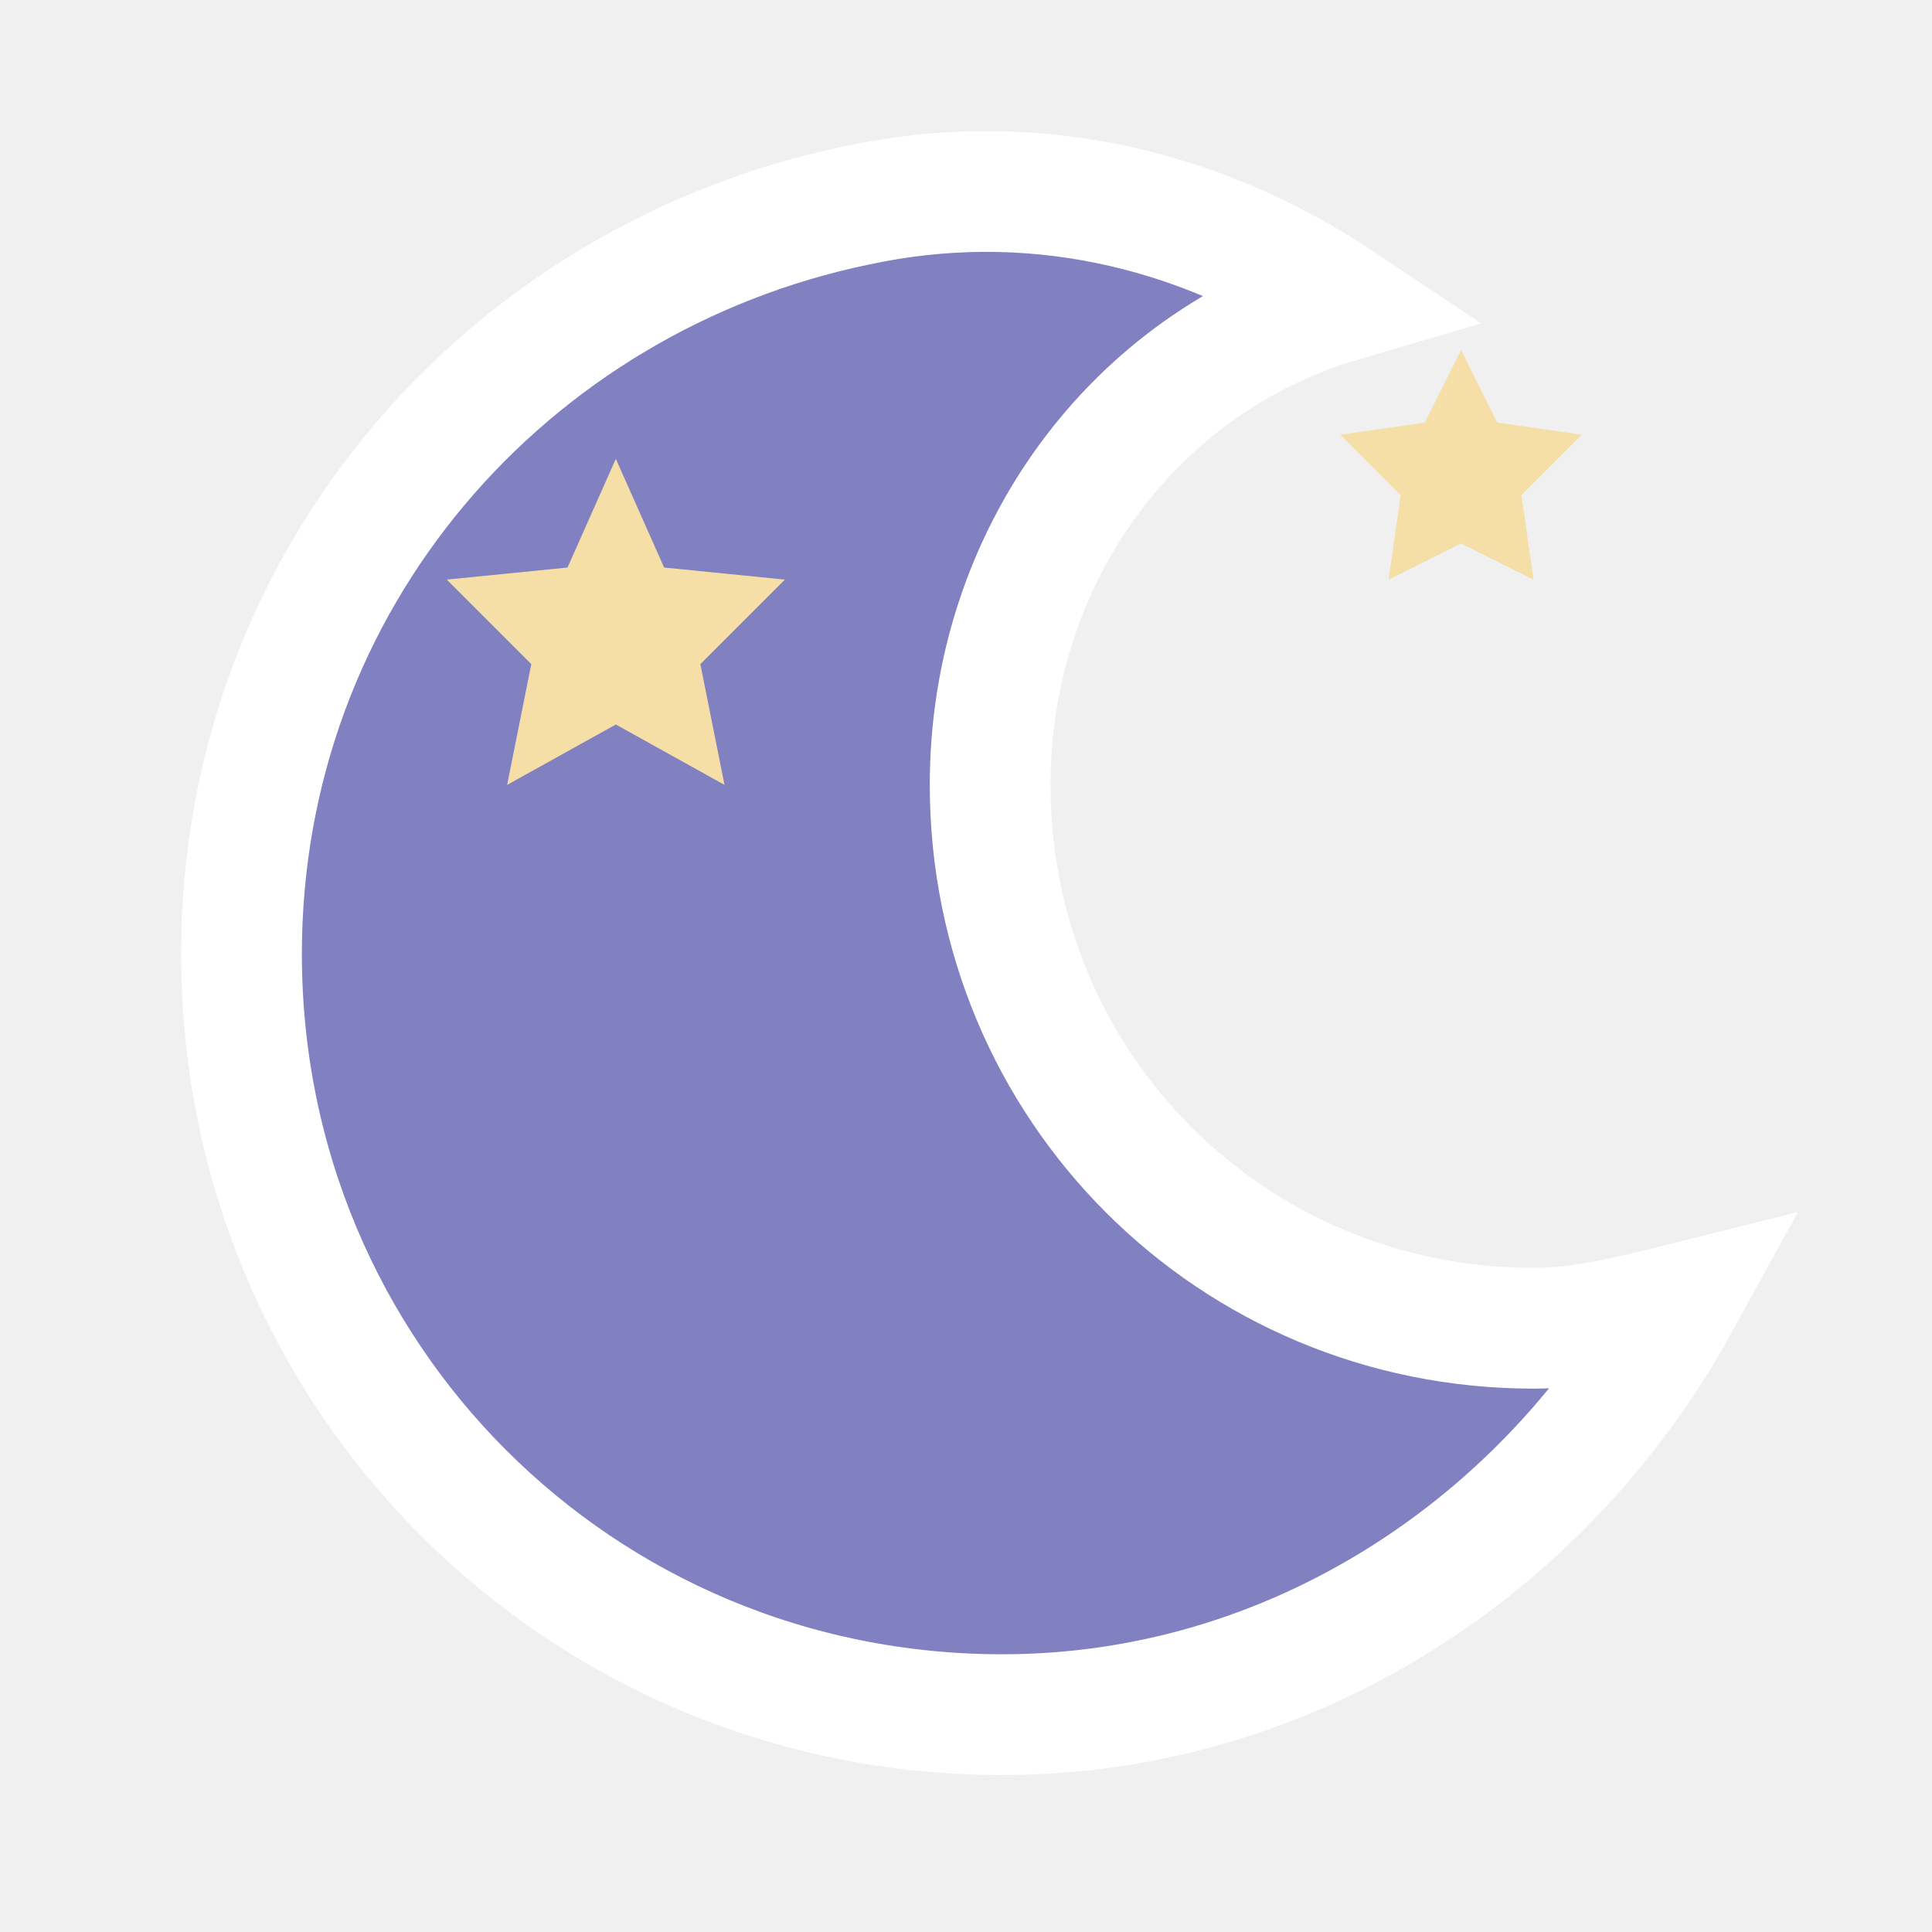
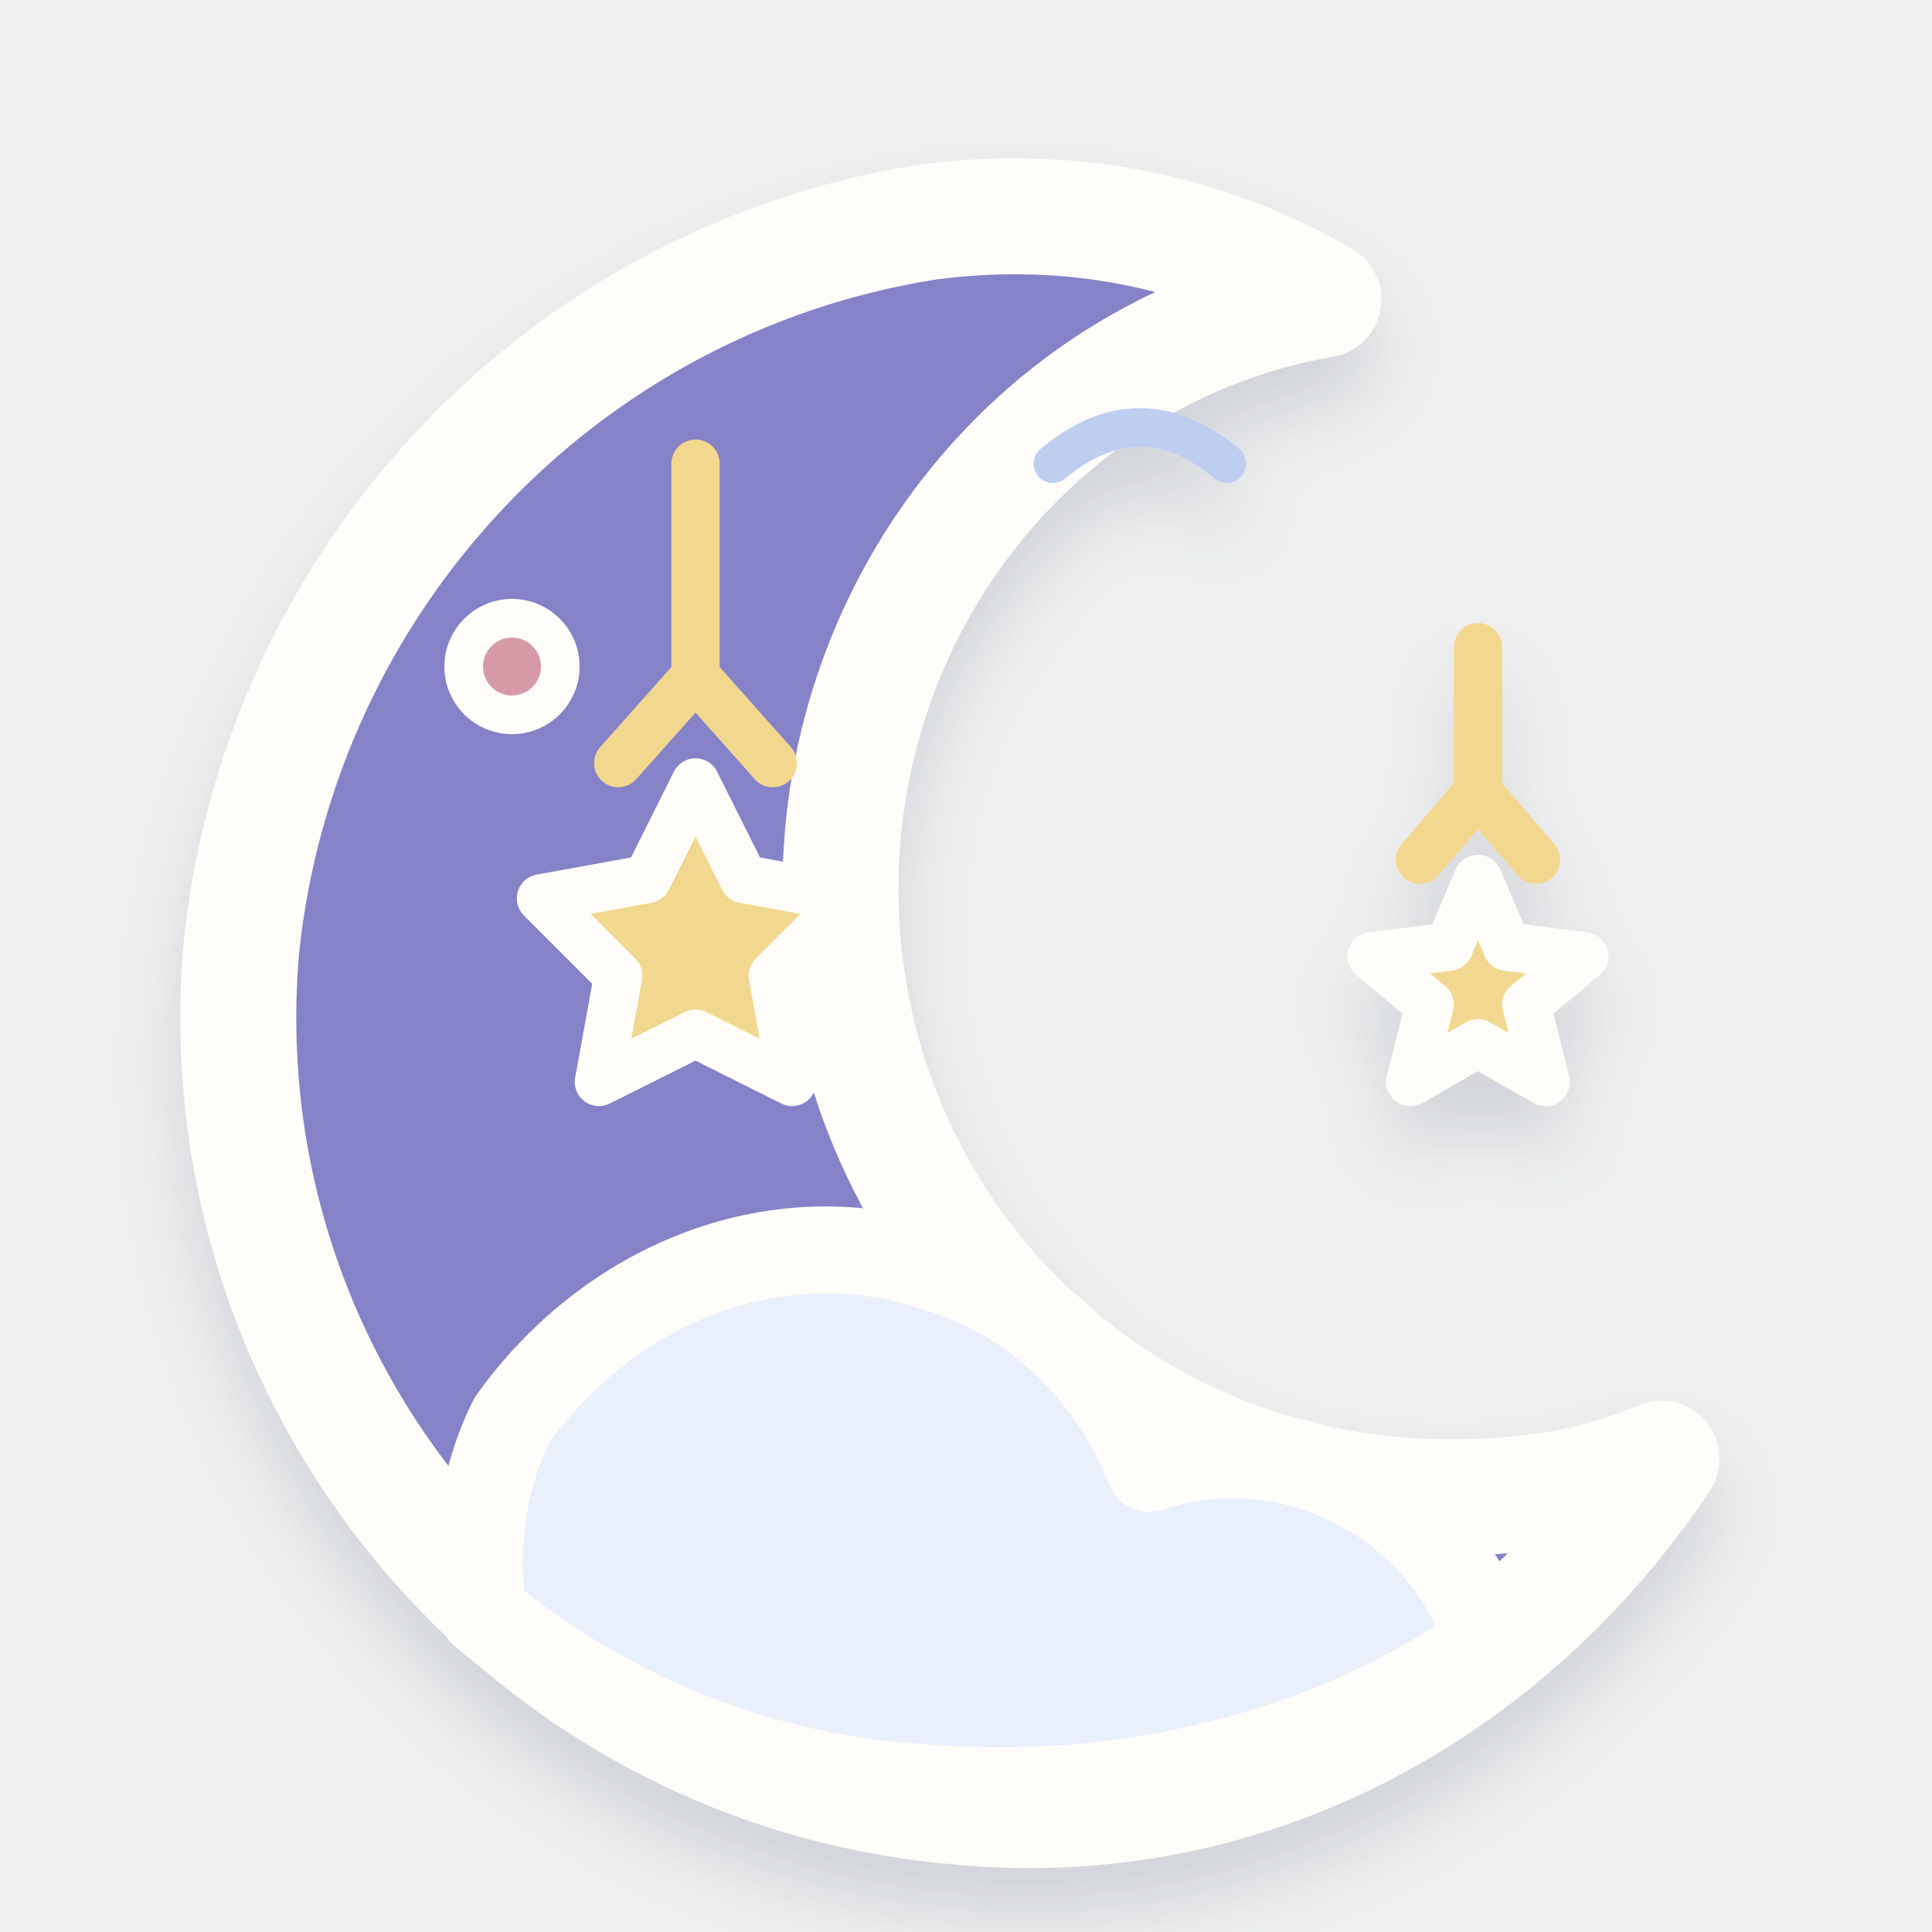
- <svg xmlns="http://www.w3.org/2000/svg" width="160" height="160" viewBox="0 0 160 160" fill="none">
-   <path d="M111 25c-17 5-29 21-29 40 0 25 20 45 45 45 4 0 8-1 12-2-11 20-32 34-56 34-35 0-63-28-63-63 0-31 22-56 51-62 14-3 28 0 40 8Z" fill="#8180C1" stroke="#fff" stroke-width="10" />
-   <path d="m51 38 4 9 10 1-7 7 2 10-9-5-9 5 2-10-7-7 10-1 4-9ZM121 29l3 6 7 1-5 5 1 7-6-3-6 3 1-7-5-5 7-1 3-6Z" fill="#F6DFA7" />
+ <svg xmlns="http://www.w3.org/2000/svg" width="200" height="200" viewBox="0 0 200 200" fill="none">
+   <defs>
+     <filter id="shadow" x="-25%" y="-25%" width="150%" height="160%">
+       <feDropShadow dx="0" dy="5" stdDeviation="4" flood-color="#53627F" flood-opacity=".2" />
+     </filter>
+   </defs>
+   <g filter="url(#shadow)" stroke-linecap="round" stroke-linejoin="round">
+     <path d="M137 31c-29 5-50 31-50 61 0 35 28 63 63 63 8 0 15-1 22-4-16 24-43 39-73 36-45-4-78-44-74-89 4-38 33-69 71-75 15-2 29 1 41 8Z" fill="#8582C8" stroke="#FFFDF9" stroke-width="12" />
+     <path d="M53 147c10-14 27-21 43-16 11 3 19 11 23 21 15-5 31 4 35 18-15 11-37 17-59 15-17-1-33-8-45-18-1-7 0-14 3-20Z" fill="#E9EFFB" stroke="#FFFDF9" stroke-width="9" />
+     <path d="M72 48v22M72 70l-8 9M72 70l8 9M153 67v15M153 82l-6 7M153 82l6 7" stroke="#F2D78E" stroke-width="5" />
+     <path d="m72 81 5 10 11 2-8 8 2 11-10-5-10 5 2-11-8-8 11-2 5-10Zm81 10 3 7 8 1-6 5 2 8-7-4-7 4 2-8-6-5 8-1 3-7Z" fill="#F2D78E" stroke="#FFFDF9" stroke-width="5" />
+     <circle cx="53" cy="69" r="5" fill="#D69AA7" stroke="#FFFDF9" stroke-width="4" />
+     <path d="M109 48c6-5 12-5 18 0" stroke="#BFCDEF" stroke-width="4" />
+   </g>
</svg>
